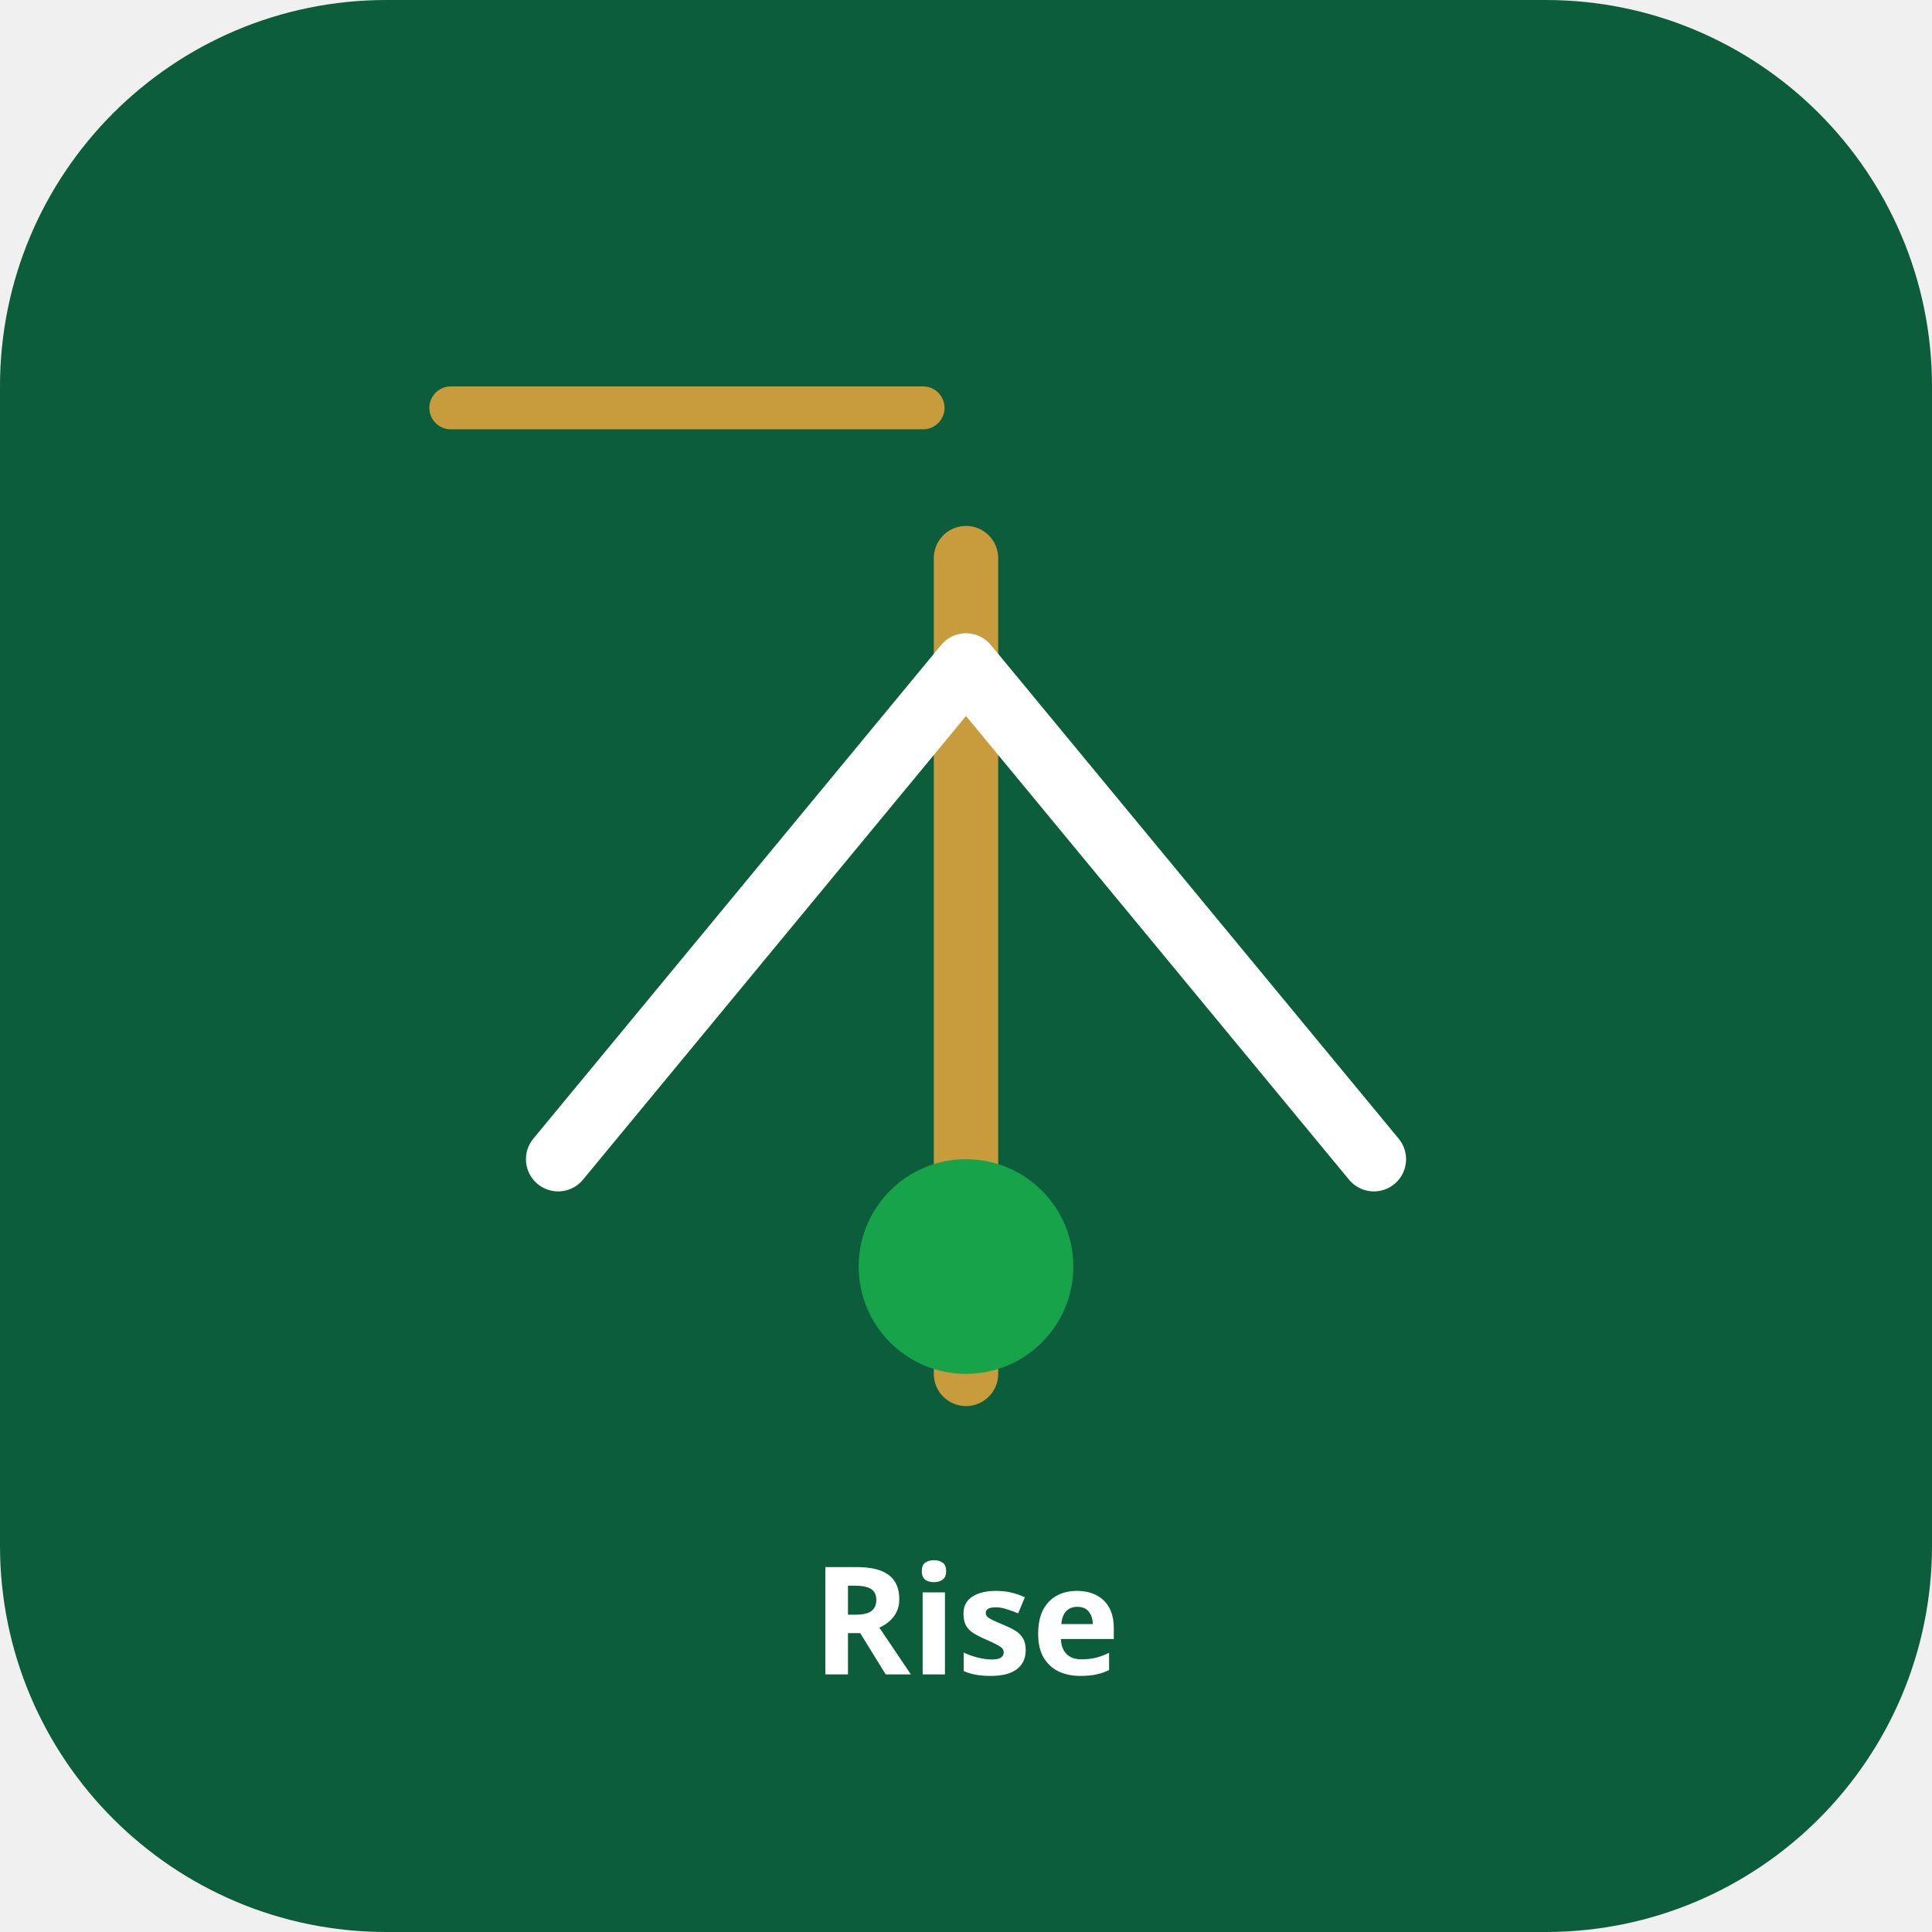
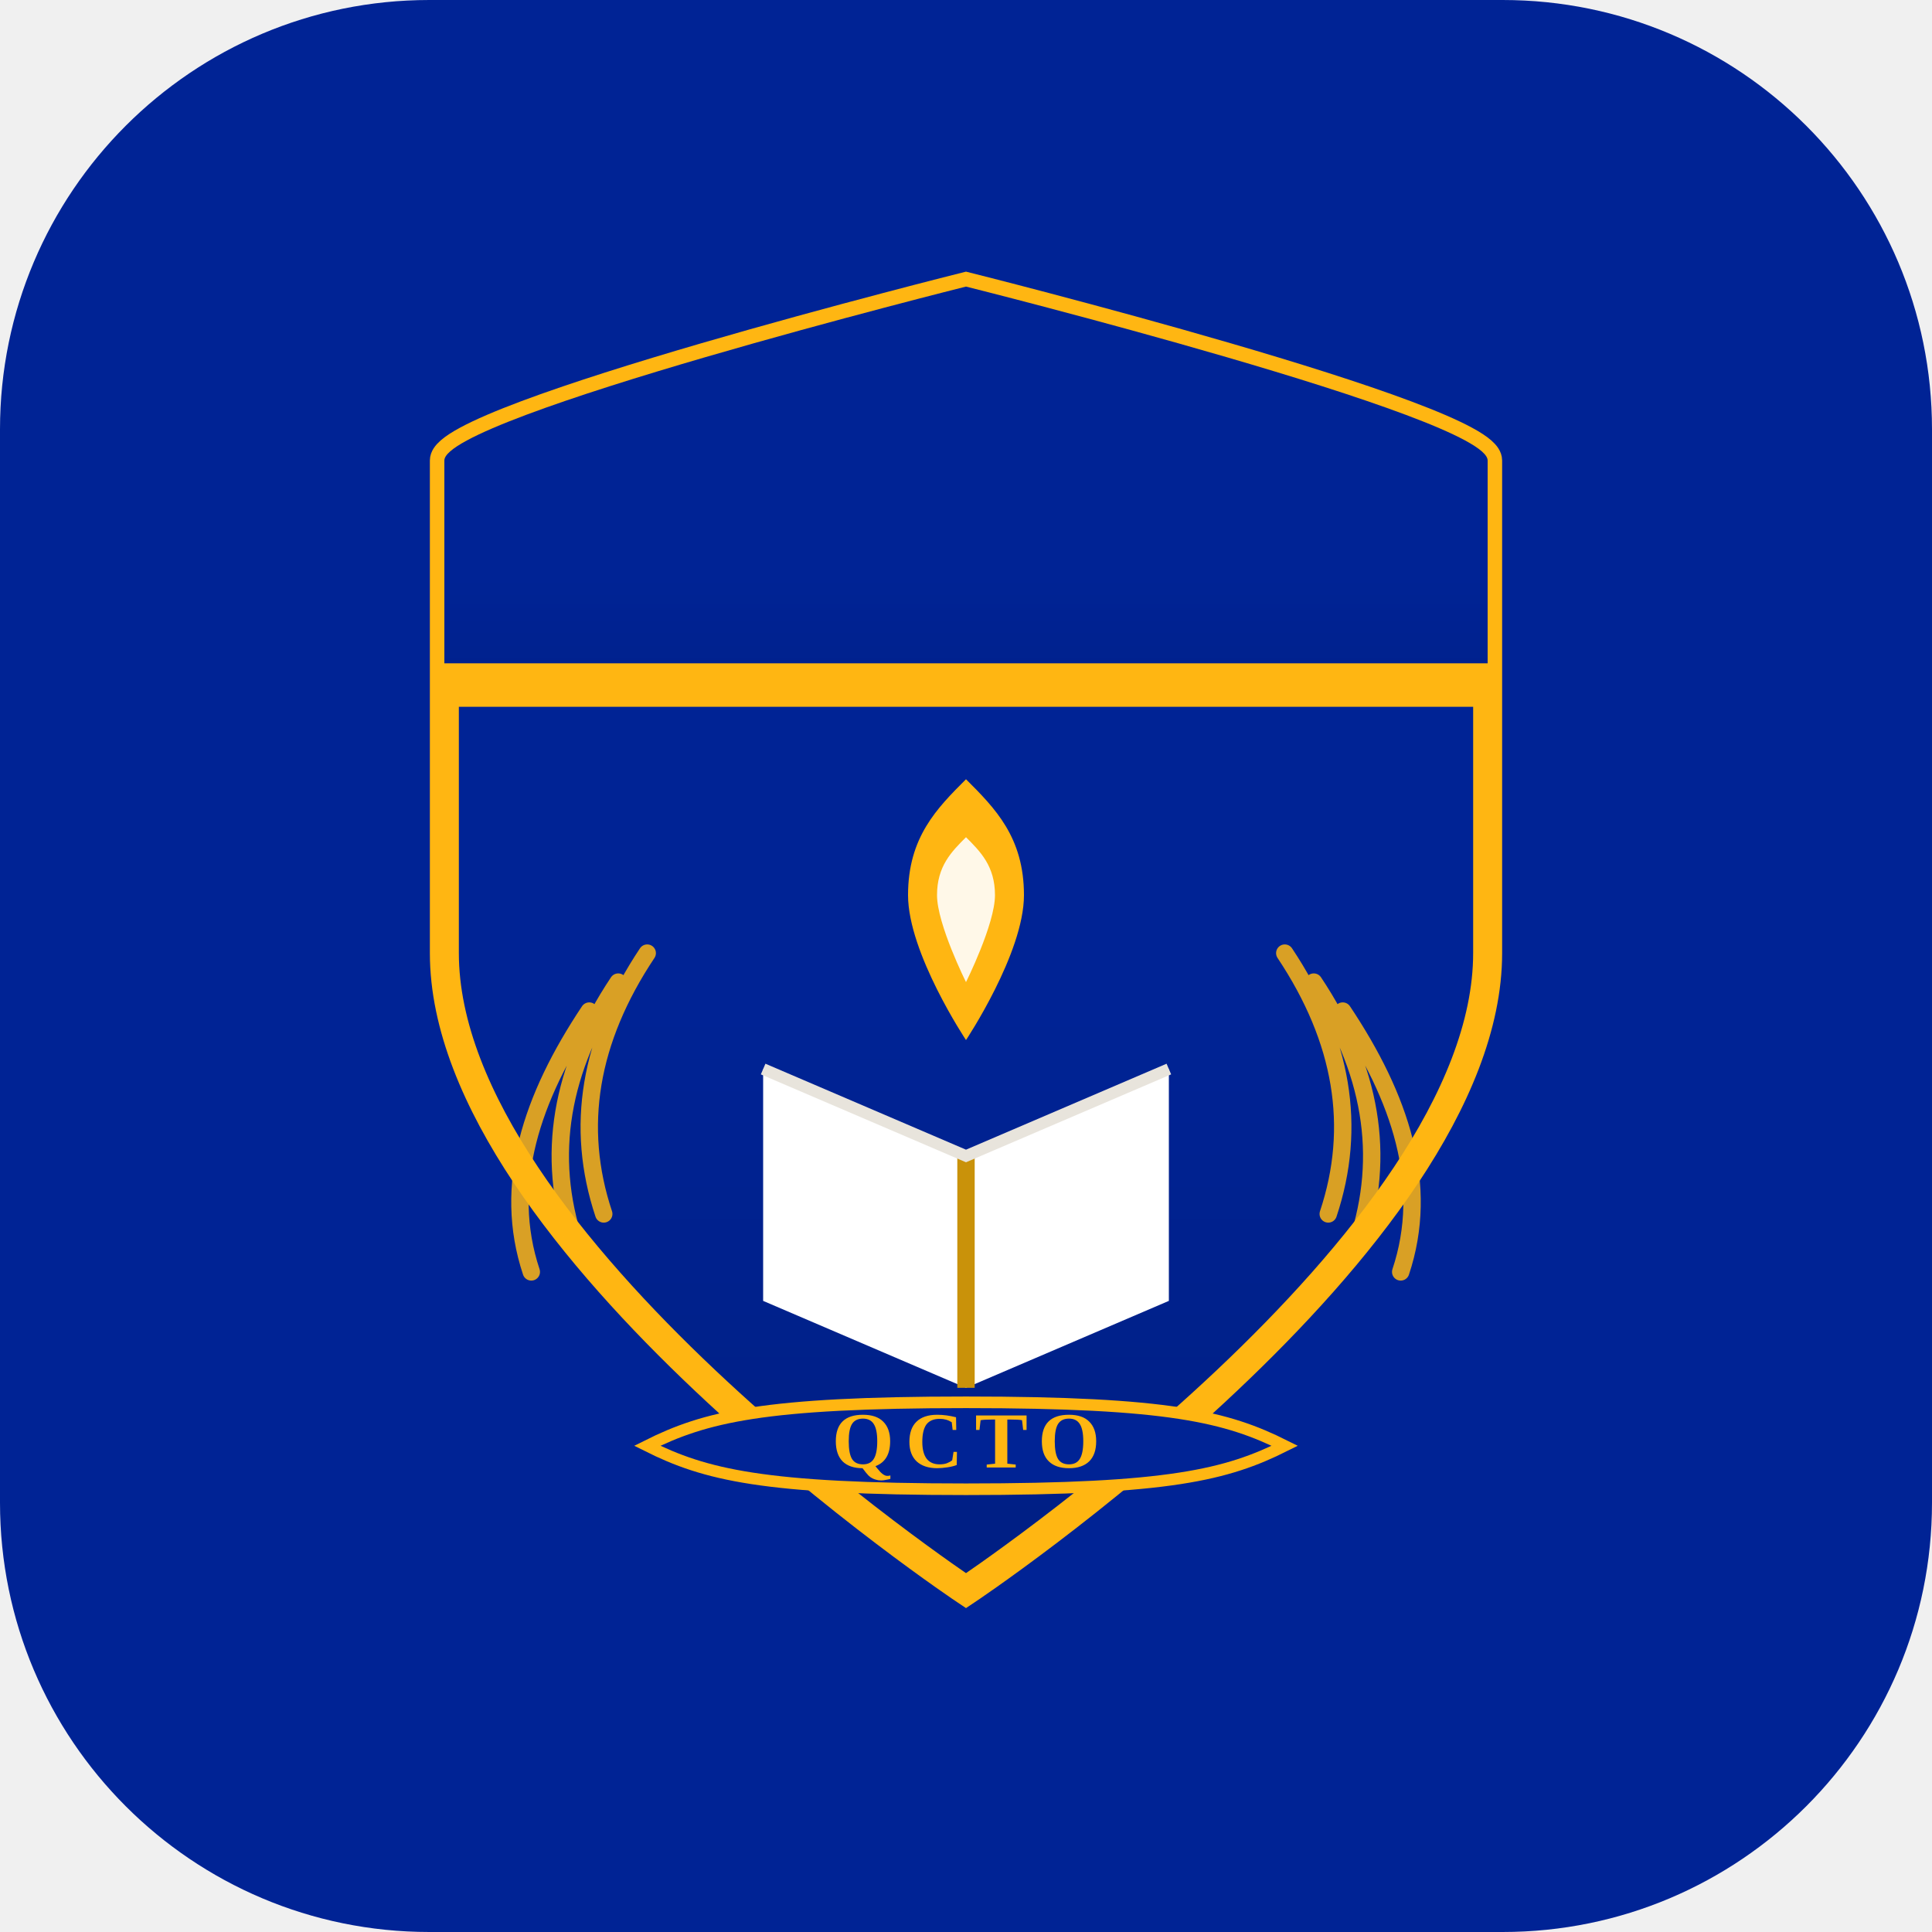
<svg xmlns="http://www.w3.org/2000/svg" viewBox="0 0 180 180" fill="none" role="img" aria-label="Rise Institute">
-   <rect width="180" height="180" rx="36" fill="#0B5D3B" />
-   <rect x="40" y="36" width="48" height="4" rx="2" fill="#C89B3C" />
-   <path d="M90 52 L90 128" stroke="#C89B3C" stroke-width="6" stroke-linecap="round" />
-   <path d="M52 108 L90 62 L128 108" stroke="#FFFFFF" stroke-width="6" stroke-linecap="round" stroke-linejoin="round" fill="none" />
-   <circle cx="90" cy="118" r="10" fill="#16A34A" />
-   <text x="90" y="156" text-anchor="middle" fill="#FFFFFF" font-family="system-ui, sans-serif" font-size="14" font-weight="600">Rise</text>
+   <defs>
+     <linearGradient id="at-shield-body" x1="90" y1="52" x2="90" y2="138" gradientUnits="userSpaceOnUse">
+       <stop stop-color="#002395" />
+       <stop offset="1" stop-color="#001a6e" />
+     </linearGradient>
+     <linearGradient id="at-shield-chief" x1="90" y1="22" x2="90" y2="56" gradientUnits="userSpaceOnUse">
+       <stop stop-color="#002395" />
+       <stop offset="1" stop-color="#001a6e" />
+     </linearGradient>
+   </defs>
+   <rect width="180" height="180" rx="40" fill="#002395" />
+   <g transform="translate(36 24) scale(1.35)">
+     <path d="M40 2C40 2 76 11 76 14V48C76 68 40 92 40 92C40 92 4 68 4 48V14C4 11 40 2 40 2Z" fill="url(#at-shield-body)" stroke="#FFB612" stroke-width="2" />
+     <path d="M40 2C40 2 76 11 76 14V30H4V14C4 11 40 2 40 2Z" fill="url(#at-shield-chief)" />
+     <rect x="4" y="28" width="72" height="3" fill="#FFB612" />
+     <path d="M14 52C10 58 8 64 10 70M16 50C12 56 11 62 13 68M18 48C14 54 13 60 15 66" stroke="#FFB612" stroke-width="1.2" stroke-linecap="round" fill="none" opacity="0.85" />
+     <path d="M66 52C70 58 72 64 70 70M64 50C68 56 69 62 67 68M62 48C66 54 67 60 65 66" stroke="#FFB612" stroke-width="1.2" stroke-linecap="round" fill="none" opacity="0.85" />
+     <path d="M40 62L26 56V72L40 78L54 72V56L40 62Z" fill="#FFFFFF" />
+     <path d="M40 62V78" stroke="#C9920A" stroke-width="1.2" />
+     <path d="M26 56L40 62L54 56" stroke="#E8E4DC" stroke-width="0.8" fill="none" />
+     <path d="M40 54C40 54 36 48 36 44C36 40 38 38 40 36C42 38 44 40 44 44C44 48 40 54 40 54Z" fill="#FFB612" />
+     <path d="M40 50C40 50 38 46 38 44C38 42 39 41 40 40C41 41 42 42 42 44C42 46 40 50 40 50Z" fill="#FFFFFF" opacity="0.9" />
+     <path d="M18 82C22 80 26 79 40 79C54 79 58 80 62 82C58 84 54 85 40 85C26 85 22 84 18 82Z" fill="#002395" stroke="#FFB612" stroke-width="0.8" />
+     <text x="40" y="83.5" text-anchor="middle" fill="#FFB612" font-family="Georgia, 'Times New Roman', serif" font-size="5.5" font-weight="700" letter-spacing="0.8">QCTO</text>
+   </g>
</svg>
